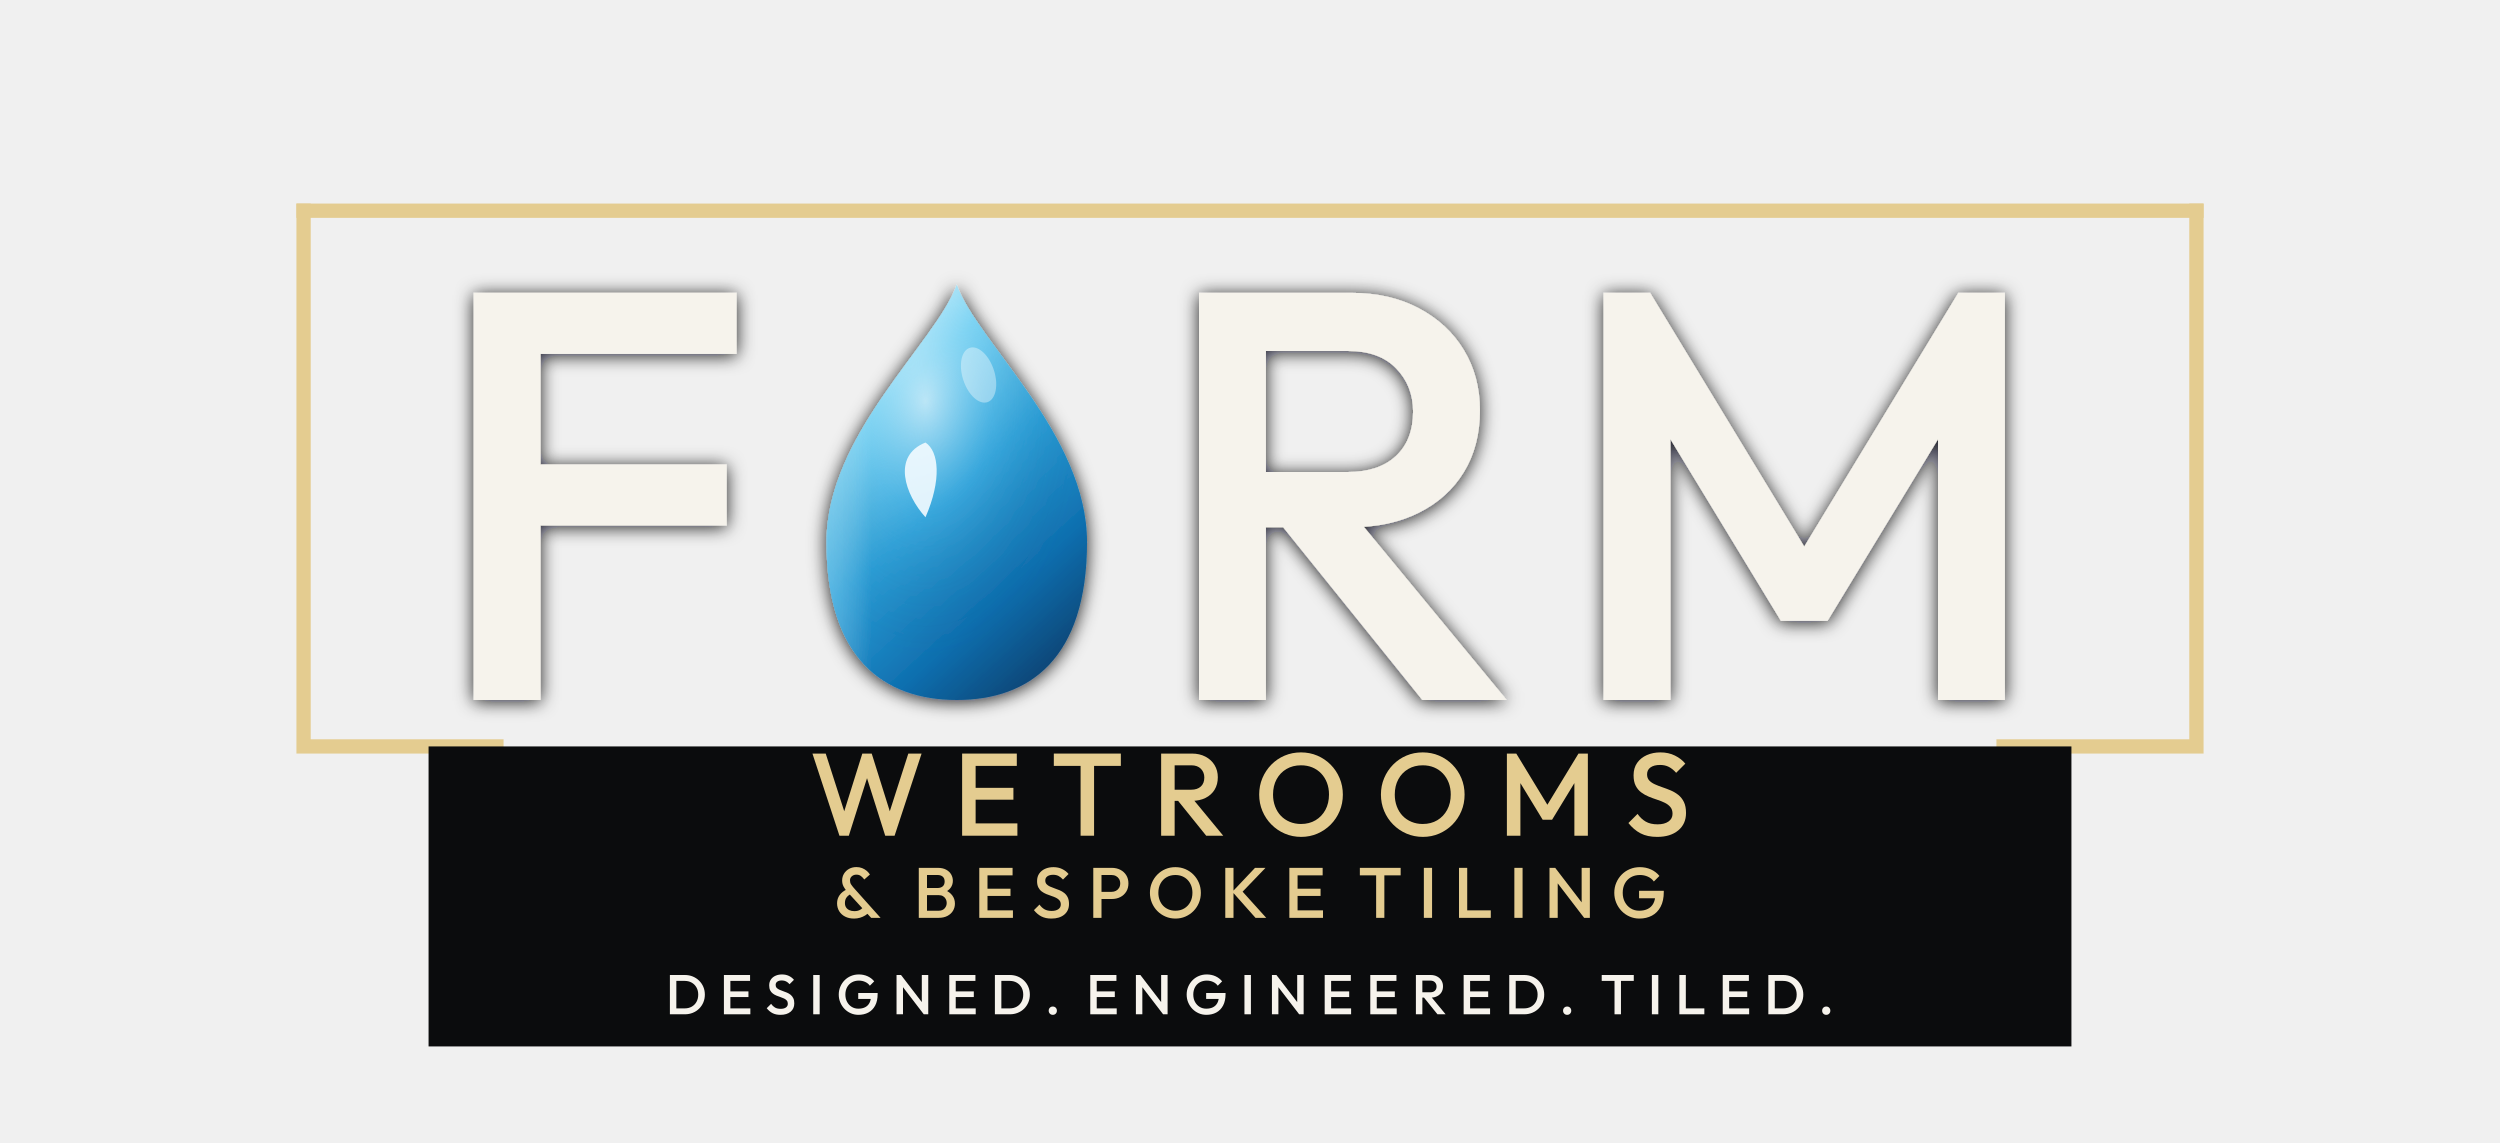
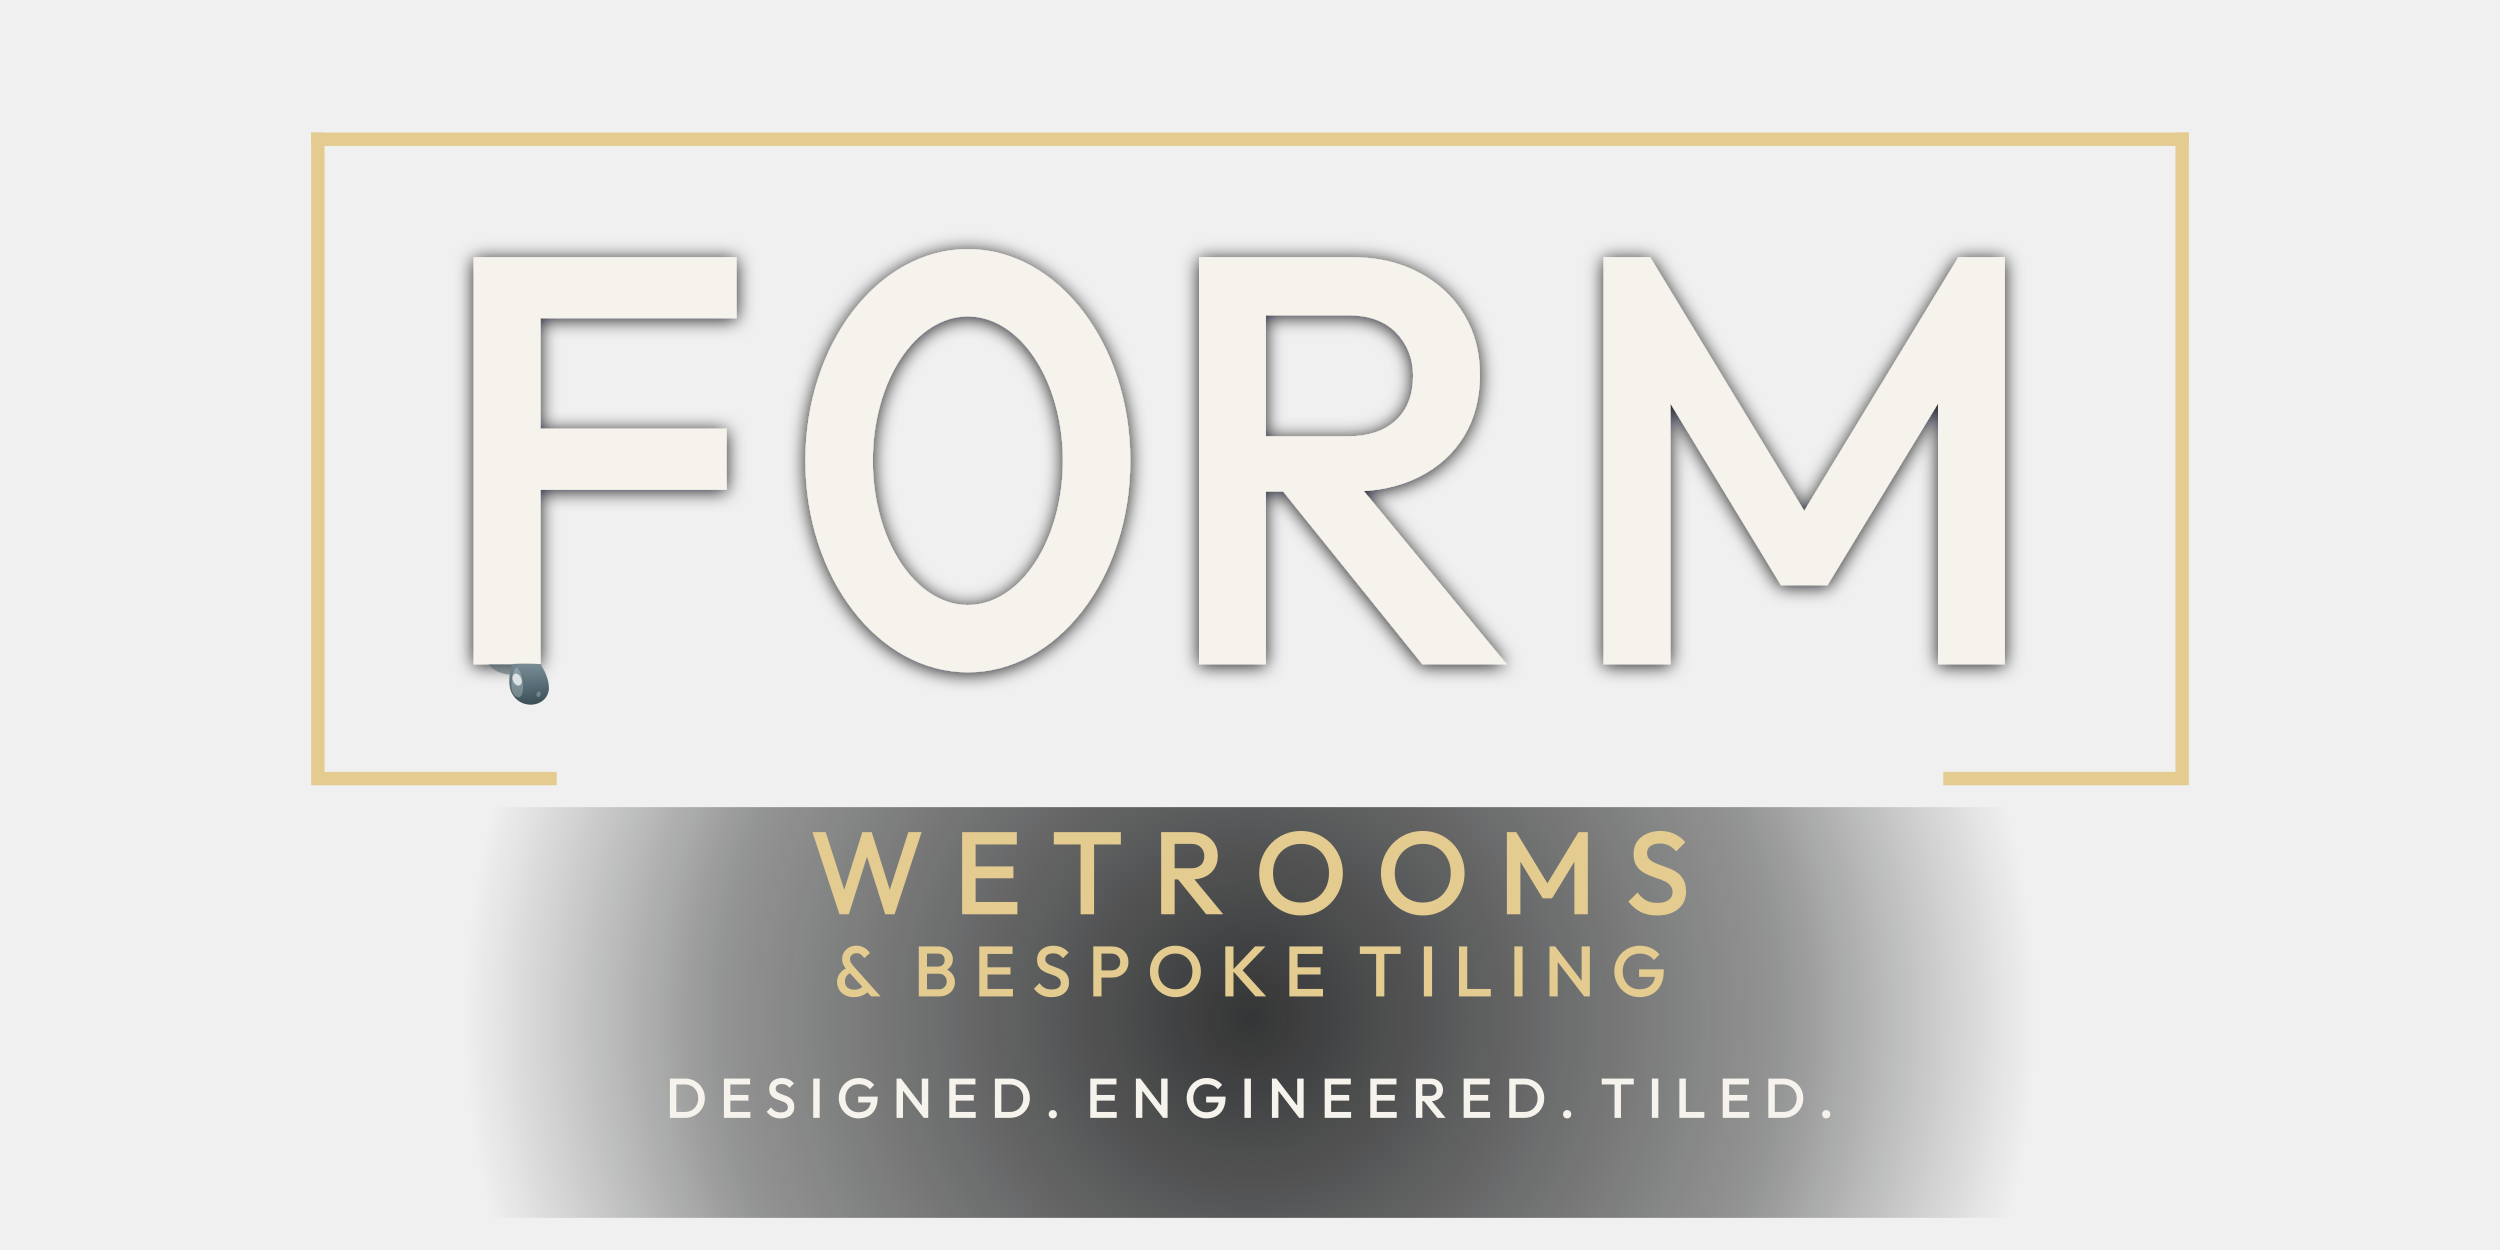
- <svg xmlns="http://www.w3.org/2000/svg" viewBox="0 0 1400 640" role="img" aria-labelledby="title desc">
+ <svg xmlns="http://www.w3.org/2000/svg" viewBox="0 20 1400 700" role="img" aria-labelledby="title desc">
  <defs>
-     <filter id="halo" x="-25%" y="-35%" width="150%" height="170%">
+     <filter id="halo" x="-25%" y="-35%" width="150%" height="180%">
      <feDropShadow dx="0" dy="1" stdDeviation="5" flood-color="#050607" flood-opacity=".88" />
    </filter>
-     <linearGradient id="waterFill" x1="0.28" y1="0.02" x2="0.84" y2="1">
-       <stop offset="0%" stop-color="#d8f6ff" />
-       <stop offset="18%" stop-color="#7ad2f2" />
-       <stop offset="46%" stop-color="#2b9fd8" />
-       <stop offset="74%" stop-color="#0e6eae" />
-       <stop offset="100%" stop-color="#063d6a" />
+     <linearGradient id="waterBody" x1="294" y1="392" x2="299" y2="415" gradientUnits="userSpaceOnUse">
+       <stop offset="0" stop-color="#7c9098" />
+       <stop offset=".55" stop-color="#5a717a" />
+       <stop offset="1" stop-color="#3d5159" />
    </linearGradient>
-     <radialGradient id="waterSheen" cx="0.38" cy="0.28" r="0.62">
-       <stop offset="0%" stop-color="#ffffff" stop-opacity=".55" />
-       <stop offset="42%" stop-color="#8fd9f5" stop-opacity=".14" />
-       <stop offset="100%" stop-color="#042c4d" stop-opacity="0" />
+     <linearGradient id="waterShade" x1="306" y1="398" x2="286" y2="414" gradientUnits="userSpaceOnUse">
+       <stop offset="0" stop-color="#1c272c" stop-opacity="0" />
+       <stop offset="1" stop-color="#1c272c" stop-opacity=".36" />
+     </linearGradient>
+     <linearGradient id="textBack" x1="700" y1="470" x2="700" y2="710" gradientUnits="userSpaceOnUse">
+       <stop offset="0" stop-color="#0b0c0d" stop-opacity="0" />
+       <stop offset=".18" stop-color="#0b0c0d" stop-opacity=".88" />
+       <stop offset="1" stop-color="#0b0c0d" stop-opacity=".38" />
+     </linearGradient>
+     <radialGradient id="textGlow" cx="700" cy="590" r="440" gradientUnits="userSpaceOnUse">
+       <stop offset="0" stop-color="#0b0c0d" stop-opacity=".82" />
+       <stop offset=".68" stop-color="#0b0c0d" stop-opacity=".4" />
+       <stop offset="1" stop-color="#0b0c0d" stop-opacity="0" />
    </radialGradient>
-     <linearGradient id="waterShimmer" x1="0" y1="0" x2="1" y2="0">
-       <stop offset="0%" stop-color="#fff" stop-opacity="0" />
-       <stop offset="42%" stop-color="#fff" stop-opacity="0" />
-       <stop offset="50%" stop-color="#fff" stop-opacity=".92" />
-       <stop offset="58%" stop-color="#bfefff" stop-opacity=".28" />
-       <stop offset="100%" stop-color="#fff" stop-opacity="0" />
-       <animateTransform attributeName="gradientTransform" type="translate" values="-1 0; 1 0" dur="3.2s" repeatCount="indefinite" />
-     </linearGradient>
-     <clipPath id="waterClip">
-       <path d="M 535.78,159.44 C 524.10,192.00 462.82,243.16 462.82,303.63 C 462.82,368.74 494.92,392.00 535.78,392.00 C 576.63,392.00 608.74,368.74 608.74,303.63 C 608.74,243.16 547.45,192.00 535.78,159.44 Z" />
-     </clipPath>
  </defs>
-   <rect width="1400" height="640" fill="none" />
-   <g fill="none" stroke="#e4cc90" stroke-width="8" stroke-linecap="square">
-     <path d="M170 118 H1230" />
-     <path d="M170 118 V418 H278" />
-     <path d="M1230 118 V418 H1122" />
+   <rect width="1400" height="740" fill="none" />
+   <g fill="none" stroke="#e4cc90" stroke-width="7.5" stroke-linecap="square">
+     <path d="M178 98 H1222" />
+     <path d="M178 98 V456 H308" />
+     <path d="M1222 98 V456 H1092" />
  </g>
  <g filter="url(#halo)">
    <path fill="#f6f3ec" d="M265.26 392.00V164.00H302.71V392.00ZM290.99 294.29V260.09H406.94V294.29ZM290.99 198.20V164.00H412.48V198.20Z" />
-     <path fill="url(#waterFill)" d="M 535.78,159.44 C 524.10,192.00 462.82,243.16 462.82,303.63 C 462.82,368.74 494.92,392.00 535.78,392.00 C 576.63,392.00 608.74,368.74 608.74,303.63 C 608.74,243.16 547.45,192.00 535.78,159.44 Z" />
-     <path fill="url(#waterSheen)" d="M 535.78,159.44 C 524.10,192.00 462.82,243.16 462.82,303.63 C 462.82,368.74 494.92,392.00 535.78,392.00 C 576.63,392.00 608.74,368.74 608.74,303.63 C 608.74,243.16 547.45,192.00 535.78,159.44 Z" />
-     <g clip-path="url(#waterClip)">
-       <rect x="430" y="150" width="58" height="260" fill="url(#waterShimmer)" />
-     </g>
-     <path fill="#f3fbff" opacity=".9" d="M 518.27,247.81 C 499.30,255.35 506.88,277.12 518.27,289.67 C 527.37,268.74 525.85,252.84 518.27,247.81 Z" />
-     <ellipse cx="548" cy="210" rx="9" ry="16" fill="#ffffff" opacity=".38" transform="rotate(-18 548 210)" />
+     <path fill="#f6f3ec" fill-rule="evenodd" d="M542 159.5A91 118.5 0 1 1 542 396.5A91 118.5 0 1 1 542 159.5ZM542 197.2A53.2 80.8 0 1 1 542 358.8A53.2 80.8 0 1 1 542 197.2Z" />
    <path fill="#f6f3ec" d="M697.18 295.26V264.32H754.83Q772.10 264.32 781.71 255.36Q791.31 246.41 791.31 230.45Q791.31 216.11 781.87 206.34Q772.42 196.57 755.16 196.57H697.18V164.00H756.79Q778.29 164.00 794.57 172.63Q810.86 181.26 819.81 196.08Q828.77 210.90 828.77 229.79Q828.77 249.66 819.81 264.32Q810.86 278.98 794.57 287.12Q778.29 295.26 756.79 295.26ZM671.45 392.00V164.00H708.91V392.00ZM796.53 392.00 716.73 292.98 751.58 280.28 843.75 392.00Z" />
    <path fill="#f6f3ec" d="M898.00 392.00V164.00H924.06L1018.84 320.02H1001.90L1096.69 164.00H1122.74V392.00H1085.29V229.79L1093.75 232.07L1023.40 347.70H997.34L926.99 232.07L935.46 229.79V392.00Z" />
  </g>
-   <rect x="240" y="418" width="920" height="168" fill="#0b0c0d" />
-   <g>
+   <g id="f-drip" aria-hidden="true">
+     <path fill="#4f646c" opacity=".55" d="M273.6 392.0 C276.8 396.4 282.4 398.0 289.4 398.1 C296.0 398.2 300.8 396.6 303.4 392.0 H273.6Z" />
+     <path fill="url(#waterBody)" d="M287.4 391.8 C285.6 395.6 284.8 400.0 285.4 404.2 C286.2 410.0 290.8 414.4 296.8 414.6 C302.8 414.8 307.6 410.6 307.4 404.8 C307.2 400.2 305.2 395.8 302.6 391.9 C298.8 391.6 291.2 391.5 287.4 391.8Z" />
+     <path fill="url(#waterShade)" opacity=".5" d="M287.4 391.8 C285.6 395.6 284.8 400.0 285.4 404.2 C286.2 410.0 290.8 414.4 296.8 414.6 C302.8 414.8 307.6 410.6 307.4 404.8 C307.2 400.2 305.2 395.8 302.6 391.9 C298.8 391.6 291.2 391.5 287.4 391.8Z" />
+     <path fill="#c9d5da" opacity=".34" d="M288.2 394.6C286.8 398.4 286.0 402.6 286.6 406.2C287.2 409.2 289.4 411.0 291.2 410.2C292.8 409.4 293.2 406.0 292.8 402.4C292.4 398.6 291.2 395.4 289.6 393.8C289.0 394.0 288.5 394.2 288.2 394.6Z" />
+     <ellipse cx="289.6" cy="400.6" rx="2.4" ry="3.5" fill="#f4f7f8" opacity=".78" transform="rotate(-24 289.6 400.6)" />
+     <ellipse cx="301.6" cy="408.8" rx="1.15" ry="1.55" fill="#d5dfe3" opacity=".32" transform="rotate(16 301.6 408.8)" />
+   </g>
+   <rect x="210" y="472" width="980" height="230" fill="url(#textGlow)" />
+   <g transform="translate(0 64)">
    <path fill="#e4cc90" d="M470.09 468.00 454.97 422.00H462.40L473.77 457.42H471.80L482.90 422.00H488.16L499.26 457.42H497.29L508.66 422.00H516.09L500.97 468.00H495.72L484.54 432.65H486.52L475.34 468.00Z" />
    <path fill="#e4cc90" d="M538.79 468.00V422.00H546.35V468.00ZM543.98 468.00V461.10H569.74V468.00ZM543.98 447.83V441.19H567.51V447.83ZM543.98 428.90V422.00H569.41V428.90Z" />
    <path fill="#e4cc90" d="M605.13 468.00V423.31H612.68V468.00ZM590.14 428.90V422.00H627.67V428.90Z" />
    <path fill="#e4cc90" d="M655.43 448.48V442.24H667.06Q670.54 442.24 672.48 440.43Q674.42 438.63 674.42 435.41Q674.42 432.51 672.52 430.54Q670.61 428.57 667.13 428.57H655.43V422.00H667.46Q671.79 422.00 675.08 423.74Q678.36 425.48 680.17 428.47Q681.98 431.46 681.98 435.27Q681.98 439.28 680.17 442.24Q678.36 445.20 675.08 446.84Q671.79 448.48 667.46 448.48ZM650.24 468.00V422.00H657.80V468.00ZM675.47 468.00 659.37 448.02 666.40 445.46 685.00 468.00Z" />
    <path fill="#e4cc90" d="M728.67 468.66Q723.74 468.66 719.47 466.82Q715.20 464.98 711.98 461.72Q708.76 458.47 706.95 454.17Q705.14 449.86 705.14 444.93Q705.14 440.01 706.95 435.73Q708.76 431.46 711.94 428.21Q715.13 424.96 719.37 423.15Q723.61 421.34 728.54 421.34Q733.46 421.34 737.70 423.15Q741.94 424.96 745.16 428.21Q748.38 431.46 750.19 435.77Q752.00 440.07 752.00 445.00Q752.00 449.93 750.19 454.23Q748.38 458.54 745.19 461.76Q742.01 464.98 737.77 466.82Q733.53 468.66 728.67 468.66ZM728.54 461.43Q733.20 461.43 736.72 459.33Q740.23 457.22 742.24 453.51Q744.24 449.80 744.24 444.93Q744.24 441.32 743.09 438.33Q741.94 435.34 739.84 433.14Q737.74 430.94 734.88 429.75Q732.02 428.57 728.54 428.57Q723.94 428.57 720.42 430.64Q716.90 432.71 714.90 436.39Q712.90 440.07 712.90 444.93Q712.90 448.55 714.05 451.60Q715.20 454.66 717.27 456.83Q719.34 459.00 722.23 460.21Q725.12 461.43 728.54 461.43Z" />
    <path fill="#e4cc90" d="M796.84 468.66Q791.92 468.66 787.64 466.82Q783.37 464.98 780.15 461.72Q776.93 458.47 775.13 454.17Q773.32 449.86 773.32 444.93Q773.32 440.01 775.13 435.73Q776.93 431.46 780.12 428.21Q783.31 424.96 787.55 423.15Q791.78 421.34 796.71 421.34Q801.64 421.34 805.88 423.15Q810.12 424.96 813.34 428.21Q816.56 431.46 818.37 435.77Q820.17 440.07 820.17 445.00Q820.17 449.93 818.37 454.23Q816.56 458.54 813.37 461.76Q810.18 464.98 805.95 466.82Q801.71 468.66 796.84 468.66ZM796.71 461.43Q801.38 461.43 804.89 459.33Q808.41 457.22 810.41 453.51Q812.42 449.80 812.42 444.93Q812.42 441.32 811.27 438.33Q810.12 435.34 808.02 433.14Q805.91 430.94 803.05 429.75Q800.20 428.57 796.71 428.57Q792.11 428.57 788.60 430.64Q785.08 432.71 783.08 436.39Q781.07 440.07 781.07 444.93Q781.07 448.55 782.22 451.60Q783.37 454.66 785.44 456.83Q787.51 459.00 790.40 460.21Q793.30 461.43 796.71 461.43Z" />
    <path fill="#e4cc90" d="M843.86 468.00V422.00H849.12L868.24 453.48H864.82L883.95 422.00H889.20V468.00H881.65V435.27L883.36 435.73L869.16 459.06H863.90L849.71 435.73L851.42 435.27V468.00Z" />
    <path fill="#e4cc90" d="M928.01 468.66Q922.55 468.66 918.74 466.69Q914.93 464.71 911.91 460.90L917.03 455.78Q918.94 458.54 921.57 460.08Q924.20 461.63 928.27 461.63Q932.08 461.63 934.35 460.05Q936.62 458.47 936.62 455.71Q936.62 453.41 935.43 451.97Q934.25 450.52 932.31 449.57Q930.37 448.61 928.04 447.86Q925.71 447.10 923.37 446.15Q921.04 445.20 919.10 443.75Q917.16 442.31 915.98 440.01Q914.80 437.71 914.80 434.16Q914.80 430.08 916.80 427.22Q918.81 424.37 922.22 422.85Q925.64 421.34 929.85 421.34Q934.38 421.34 937.96 423.12Q941.54 424.89 943.78 427.65L938.65 432.78Q936.68 430.54 934.55 429.46Q932.41 428.37 929.65 428.37Q926.23 428.37 924.29 429.75Q922.36 431.13 922.36 433.63Q922.36 435.73 923.54 437.02Q924.72 438.30 926.66 439.18Q928.60 440.07 930.93 440.86Q933.26 441.65 935.60 442.63Q937.93 443.62 939.87 445.16Q941.81 446.71 942.99 449.14Q944.17 451.57 944.17 455.25Q944.17 461.43 939.80 465.04Q935.43 468.66 928.01 468.66Z" />
    <path fill="#e4cc90" d="M487.84 514.00 474.56 499.48Q473.08 497.84 472.34 496.36Q471.60 494.88 471.60 493.08Q471.60 490.96 472.64 489.26Q473.68 487.56 475.48 486.56Q477.28 485.56 479.60 485.56Q481.36 485.56 482.80 486.14Q484.24 486.72 485.34 487.66Q486.44 488.60 487.16 489.72L484.00 492.52Q483.12 491.32 482.10 490.56Q481.08 489.80 479.60 489.80Q478.08 489.80 477.04 490.70Q476.00 491.60 476.00 492.96Q476.00 494.32 476.56 495.20Q477.12 496.08 478.12 497.24L493.12 514.00ZM478.28 514.40Q475.40 514.40 473.26 513.30Q471.12 512.20 469.94 510.26Q468.76 508.32 468.76 505.84Q468.76 503.32 470.14 501.32Q471.52 499.32 474.20 498.08L476.24 500.76Q474.76 501.56 473.96 502.74Q473.16 503.92 473.16 505.72Q473.16 507.16 473.82 508.16Q474.48 509.16 475.68 509.70Q476.88 510.24 478.44 510.24Q480.48 510.24 481.82 509.40Q483.16 508.56 483.84 507.40L486.72 510.76Q485.88 511.80 484.56 512.62Q483.24 513.44 481.64 513.92Q480.04 514.40 478.28 514.40Z" />
    <path fill="#e4cc90" d="M517.68 514.00V510.00H525.72Q527.84 510.00 529.00 508.68Q530.16 507.36 530.16 505.64Q530.16 504.48 529.64 503.48Q529.12 502.48 528.12 501.88Q527.12 501.28 525.72 501.28H517.68V497.28H525.04Q526.84 497.28 527.92 496.36Q529.00 495.44 529.00 493.64Q529.00 491.84 527.92 490.92Q526.84 490.00 525.04 490.00H517.68V486.00H525.16Q528.00 486.00 529.88 487.04Q531.76 488.08 532.68 489.72Q533.60 491.36 533.60 493.24Q533.60 495.44 532.38 497.12Q531.16 498.80 528.80 499.84L529.16 498.40Q531.80 499.48 533.28 501.44Q534.76 503.40 534.76 506.04Q534.76 508.20 533.70 510.00Q532.64 511.80 530.58 512.90Q528.52 514.00 525.52 514.00ZM514.52 514.00V486.00H519.12V514.00Z" />
    <path fill="#e4cc90" d="M548.40 514.00V486.00H553.00V514.00ZM551.56 514.00V509.80H567.24V514.00ZM551.56 501.72V497.68H565.88V501.72ZM551.56 490.20V486.00H567.04V490.20Z" />
    <path fill="#e4cc90" d="M588.80 514.40Q585.48 514.40 583.16 513.20Q580.84 512.00 579.00 509.68L582.12 506.56Q583.28 508.24 584.88 509.18Q586.48 510.12 588.96 510.12Q591.28 510.12 592.66 509.16Q594.04 508.20 594.04 506.52Q594.04 505.12 593.32 504.24Q592.60 503.36 591.42 502.78Q590.24 502.20 588.82 501.74Q587.40 501.28 585.98 500.70Q584.56 500.12 583.38 499.24Q582.20 498.36 581.48 496.96Q580.76 495.56 580.76 493.40Q580.76 490.92 581.98 489.18Q583.20 487.44 585.28 486.52Q587.36 485.60 589.92 485.60Q592.68 485.60 594.86 486.68Q597.04 487.76 598.40 489.44L595.28 492.56Q594.08 491.20 592.78 490.54Q591.48 489.88 589.80 489.88Q587.72 489.88 586.54 490.72Q585.36 491.56 585.36 493.08Q585.36 494.36 586.08 495.14Q586.80 495.92 587.98 496.46Q589.16 497.00 590.58 497.48Q592.00 497.96 593.42 498.56Q594.84 499.16 596.02 500.10Q597.20 501.04 597.92 502.52Q598.64 504.00 598.64 506.24Q598.64 510.00 595.98 512.20Q593.32 514.40 588.80 514.40Z" />
    <path fill="#e4cc90" d="M615.40 503.44V499.44H622.40Q623.84 499.44 624.94 498.86Q626.04 498.28 626.68 497.22Q627.32 496.16 627.32 494.72Q627.32 493.28 626.68 492.22Q626.04 491.16 624.94 490.58Q623.84 490.00 622.40 490.00H615.40V486.00H622.64Q625.28 486.00 627.38 487.08Q629.48 488.16 630.70 490.12Q631.92 492.08 631.92 494.72Q631.92 497.36 630.70 499.32Q629.48 501.28 627.38 502.36Q625.28 503.44 622.64 503.44ZM612.24 514.00V486.00H616.84V514.00Z" />
    <path fill="#e4cc90" d="M658.28 514.40Q655.28 514.40 652.68 513.28Q650.08 512.16 648.12 510.18Q646.16 508.20 645.06 505.58Q643.96 502.96 643.96 499.96Q643.96 496.96 645.06 494.36Q646.16 491.76 648.10 489.78Q650.04 487.80 652.62 486.70Q655.20 485.60 658.20 485.60Q661.20 485.60 663.78 486.70Q666.36 487.80 668.32 489.78Q670.28 491.76 671.38 494.38Q672.48 497.00 672.48 500.00Q672.48 503.00 671.38 505.62Q670.28 508.24 668.34 510.20Q666.40 512.16 663.82 513.28Q661.24 514.40 658.28 514.40ZM658.20 510.00Q661.04 510.00 663.18 508.72Q665.32 507.44 666.54 505.18Q667.76 502.92 667.76 499.96Q667.76 497.76 667.06 495.94Q666.36 494.12 665.08 492.78Q663.80 491.44 662.06 490.72Q660.32 490.00 658.20 490.00Q655.40 490.00 653.26 491.26Q651.12 492.52 649.90 494.76Q648.68 497.00 648.68 499.96Q648.68 502.16 649.38 504.02Q650.08 505.88 651.34 507.20Q652.60 508.52 654.36 509.26Q656.12 510.00 658.20 510.00Z" />
    <path fill="#e4cc90" d="M703.08 514.00 690.12 499.40 702.80 486.00H708.68L694.68 500.56V498.04L709.08 514.00ZM686.16 514.00V486.00H690.76V514.00Z" />
    <path fill="#e4cc90" d="M722.04 514.00V486.00H726.64V514.00ZM725.20 514.00V509.80H740.88V514.00ZM725.20 501.72V497.68H739.52V501.72ZM725.20 490.20V486.00H740.68V490.20Z" />
    <path fill="#e4cc90" d="M770.64 514.00V486.80H775.24V514.00ZM761.52 490.20V486.00H784.36V490.20Z" />
    <path fill="#e4cc90" d="M797.36 514.00V486.00H801.96V514.00Z" />
    <path fill="#e4cc90" d="M817.04 514.00V486.00H821.64V514.00ZM820.20 514.00V509.80H834.84V514.00Z" />
    <path fill="#e4cc90" d="M848.04 514.00V486.00H852.64V514.00Z" />
    <path fill="#e4cc90" d="M867.72 514.00V486.00H870.92L872.32 491.28V514.00ZM887.12 514.00 870.36 492.12 870.92 486.00 887.68 507.88ZM887.12 514.00 885.72 509.08V486.00H890.32V514.00Z" />
    <path fill="#e4cc90" d="M918.04 514.40Q915.16 514.40 912.60 513.28Q910.04 512.16 908.12 510.18Q906.20 508.20 905.10 505.58Q904.00 502.96 904.00 499.96Q904.00 496.96 905.10 494.36Q906.20 491.76 908.14 489.78Q910.08 487.80 912.70 486.70Q915.32 485.60 918.36 485.60Q921.68 485.60 924.52 486.88Q927.36 488.16 929.28 490.52L926.16 493.64Q924.92 491.88 922.84 490.94Q920.76 490.00 918.36 490.00Q915.48 490.00 913.30 491.26Q911.12 492.52 909.92 494.76Q908.72 497.00 908.72 499.96Q908.72 502.92 909.94 505.18Q911.16 507.44 913.24 508.72Q915.32 510.00 917.96 510.00Q920.76 510.00 922.78 508.98Q924.80 507.96 925.88 505.94Q926.96 503.92 926.96 500.96L929.84 503.04H917.88V498.84H931.72V499.48Q931.72 504.48 929.94 507.80Q928.16 511.12 925.08 512.76Q922.00 514.40 918.04 514.40Z" />
+   </g>
+   <g transform="translate(0 78)">
    <path fill="#f6f3ec" d="M377.62 568.00V564.70H383.40Q385.66 564.70 387.38 563.73Q389.09 562.75 390.05 561.01Q391.01 559.26 391.01 556.97Q391.01 554.71 390.03 552.98Q389.06 551.25 387.35 550.27Q385.63 549.30 383.40 549.30H377.62V546.00H383.50Q385.88 546.00 387.93 546.83Q389.97 547.67 391.49 549.16Q393.02 550.65 393.87 552.65Q394.72 554.64 394.72 557.00Q394.72 559.33 393.87 561.34Q393.02 563.35 391.51 564.84Q390.00 566.33 387.96 567.17Q385.92 568.00 383.56 568.00ZM375.14 568.00V546.00H378.75V568.00Z" />
    <path fill="#f6f3ec" d="M405.39 568.00V546.00H409.01V568.00ZM407.88 568.00V564.70H420.20V568.00ZM407.88 558.35V555.18H419.13V558.35ZM407.88 549.30V546.00H420.04V549.30Z" />
    <path fill="#f6f3ec" d="M437.06 568.31Q434.46 568.31 432.63 567.37Q430.81 566.43 429.36 564.61L431.82 562.15Q432.73 563.47 433.98 564.21Q435.24 564.95 437.19 564.95Q439.01 564.95 440.10 564.20Q441.18 563.44 441.18 562.12Q441.18 561.02 440.62 560.33Q440.05 559.64 439.12 559.18Q438.20 558.73 437.08 558.37Q435.96 558.01 434.85 557.55Q433.73 557.09 432.81 556.40Q431.88 555.71 431.31 554.61Q430.75 553.51 430.75 551.81Q430.75 549.87 431.71 548.50Q432.66 547.13 434.30 546.41Q435.93 545.69 437.94 545.69Q440.11 545.69 441.83 546.53Q443.54 547.38 444.61 548.70L442.16 551.15Q441.21 550.09 440.19 549.57Q439.17 549.05 437.85 549.05Q436.22 549.05 435.29 549.71Q434.36 550.37 434.36 551.56Q434.36 552.57 434.93 553.18Q435.49 553.79 436.42 554.22Q437.35 554.64 438.46 555.02Q439.58 555.40 440.69 555.87Q441.81 556.34 442.74 557.08Q443.66 557.82 444.23 558.98Q444.80 560.14 444.80 561.90Q444.80 564.86 442.71 566.59Q440.62 568.31 437.06 568.31Z" />
    <path fill="#f6f3ec" d="M455.41 568.00V546.00H459.02V568.00Z" />
    <path fill="#f6f3ec" d="M480.73 568.31Q478.47 568.31 476.46 567.43Q474.45 566.55 472.94 565.00Q471.43 563.44 470.57 561.38Q469.70 559.33 469.70 556.97Q469.70 554.61 470.57 552.57Q471.43 550.53 472.95 548.97Q474.48 547.41 476.54 546.55Q478.60 545.69 480.98 545.69Q483.59 545.69 485.82 546.69Q488.06 547.70 489.56 549.55L487.11 552.00Q486.14 550.62 484.50 549.88Q482.87 549.14 480.98 549.14Q478.72 549.14 477.01 550.13Q475.30 551.12 474.35 552.88Q473.41 554.64 473.41 556.97Q473.41 559.29 474.37 561.07Q475.33 562.85 476.96 563.85Q478.60 564.86 480.67 564.86Q482.87 564.86 484.46 564.06Q486.04 563.25 486.89 561.67Q487.74 560.08 487.74 557.75L490.00 559.39H480.61V556.09H491.48V556.59Q491.48 560.52 490.08 563.13Q488.68 565.74 486.26 567.03Q483.84 568.31 480.73 568.31Z" />
    <path fill="#f6f3ec" d="M502.06 568.00V546.00H504.58L505.68 550.15V568.00ZM517.31 568.00 504.14 550.81 504.58 546.00 517.75 563.19ZM517.31 568.00 516.21 564.13V546.00H519.82V568.00Z" />
    <path fill="#f6f3ec" d="M531.60 568.00V546.00H535.21V568.00ZM534.08 568.00V564.70H546.40V568.00ZM534.08 558.35V555.18H545.33V558.35ZM534.08 549.30V546.00H546.24V549.30Z" />
    <path fill="#f6f3ec" d="M559.62 568.00V564.70H565.41Q567.67 564.70 569.38 563.73Q571.10 562.75 572.05 561.01Q573.01 559.26 573.01 556.97Q573.01 554.71 572.04 552.98Q571.06 551.25 569.35 550.27Q567.64 549.30 565.41 549.30H559.62V546.00H565.50Q567.89 546.00 569.93 546.83Q571.98 547.67 573.50 549.16Q575.02 550.65 575.87 552.65Q576.72 554.64 576.72 557.00Q576.72 559.33 575.87 561.34Q575.02 563.35 573.52 564.84Q572.01 566.33 569.96 567.17Q567.92 568.00 565.56 568.00ZM557.14 568.00V546.00H560.76V568.00Z" />
    <path fill="#f6f3ec" d="M589.57 568.31Q588.56 568.31 587.92 567.64Q587.27 566.96 587.27 565.99Q587.27 564.98 587.92 564.32Q588.56 563.66 589.57 563.66Q590.57 563.66 591.22 564.32Q591.86 564.98 591.86 565.99Q591.86 566.96 591.22 567.64Q590.57 568.31 589.57 568.31Z" />
    <path fill="#f6f3ec" d="M610.55 568.00V546.00H614.17V568.00ZM613.04 568.00V564.70H625.36V568.00ZM613.04 558.35V555.18H624.29V558.35ZM613.04 549.30V546.00H625.20V549.30Z" />
    <path fill="#f6f3ec" d="M636.10 568.00V546.00H638.61L639.71 550.15V568.00ZM651.34 568.00 638.17 550.81 638.61 546.00 651.78 563.19ZM651.34 568.00 650.24 564.13V546.00H653.85V568.00Z" />
    <path fill="#f6f3ec" d="M675.56 568.31Q673.30 568.31 671.29 567.43Q669.28 566.55 667.77 565.00Q666.26 563.44 665.39 561.38Q664.53 559.33 664.53 556.97Q664.53 554.61 665.39 552.57Q666.26 550.53 667.78 548.97Q669.31 547.41 671.37 546.55Q673.42 545.69 675.81 545.69Q678.42 545.69 680.65 546.69Q682.88 547.70 684.39 549.55L681.94 552.00Q680.97 550.62 679.33 549.88Q677.70 549.14 675.81 549.14Q673.55 549.14 671.84 550.13Q670.12 551.12 669.18 552.88Q668.24 554.64 668.24 556.97Q668.24 559.29 669.20 561.07Q670.16 562.85 671.79 563.85Q673.42 564.86 675.50 564.86Q677.70 564.86 679.29 564.06Q680.87 563.25 681.72 561.67Q682.57 560.08 682.57 557.75L684.83 559.39H675.44V556.09H686.31V556.59Q686.31 560.52 684.91 563.13Q683.51 565.74 681.09 567.03Q678.67 568.31 675.56 568.31Z" />
    <path fill="#f6f3ec" d="M696.89 568.00V546.00H700.51V568.00Z" />
    <path fill="#f6f3ec" d="M712.28 568.00V546.00H714.80L715.90 550.15V568.00ZM727.53 568.00 714.36 550.81 714.80 546.00 727.97 563.19ZM727.53 568.00 726.43 564.13V546.00H730.04V568.00Z" />
    <path fill="#f6f3ec" d="M741.82 568.00V546.00H745.43V568.00ZM744.30 568.00V564.70H756.62V568.00ZM744.30 558.35V555.18H755.55V558.35ZM744.30 549.30V546.00H756.46V549.30Z" />
    <path fill="#f6f3ec" d="M767.36 568.00V546.00H770.98V568.00ZM769.84 568.00V564.70H782.16V568.00ZM769.84 558.35V555.18H781.10V558.35ZM769.84 549.30V546.00H782.01V549.30Z" />
    <path fill="#f6f3ec" d="M795.39 558.67V555.68H800.95Q802.62 555.68 803.54 554.82Q804.47 553.95 804.47 552.41Q804.47 551.03 803.56 550.09Q802.65 549.14 800.98 549.14H795.39V546.00H801.14Q803.21 546.00 804.78 546.83Q806.36 547.67 807.22 549.10Q808.08 550.53 808.08 552.35Q808.08 554.27 807.22 555.68Q806.36 557.09 804.78 557.88Q803.21 558.67 801.14 558.67ZM792.90 568.00V546.00H796.52V568.00ZM804.97 568.00 797.27 558.45 800.64 557.22 809.53 568.00Z" />
    <path fill="#f6f3ec" d="M819.64 568.00V546.00H823.26V568.00ZM822.12 568.00V564.70H834.44V568.00ZM822.12 558.35V555.18H833.38V558.35ZM822.12 549.30V546.00H834.29V549.30Z" />
    <path fill="#f6f3ec" d="M847.67 568.00V564.70H853.45Q855.71 564.70 857.43 563.73Q859.14 562.75 860.10 561.01Q861.06 559.26 861.06 556.97Q861.06 554.71 860.08 552.98Q859.11 551.25 857.39 550.27Q855.68 549.30 853.45 549.30H847.67V546.00H853.54Q855.93 546.00 857.98 546.83Q860.02 547.67 861.54 549.16Q863.07 550.65 863.92 552.65Q864.76 554.64 864.76 557.00Q864.76 559.33 863.92 561.34Q863.07 563.35 861.56 564.84Q860.05 566.33 858.01 567.17Q855.96 568.00 853.61 568.00ZM845.18 568.00V546.00H848.80V568.00Z" />
    <path fill="#f6f3ec" d="M877.61 568.31Q876.60 568.31 875.96 567.64Q875.32 566.96 875.32 565.99Q875.32 564.98 875.96 564.32Q876.60 563.66 877.61 563.66Q878.62 563.66 879.26 564.32Q879.90 564.98 879.90 565.99Q879.90 566.96 879.26 567.64Q878.62 568.31 877.61 568.31Z" />
    <path fill="#f6f3ec" d="M904.13 568.00V546.63H907.74V568.00ZM896.96 549.30V546.00H914.91V549.30Z" />
    <path fill="#f6f3ec" d="M925.05 568.00V546.00H928.66V568.00Z" />
    <path fill="#f6f3ec" d="M940.44 568.00V546.00H944.06V568.00ZM942.92 568.00V564.70H954.43V568.00Z" />
    <path fill="#f6f3ec" d="M964.73 568.00V546.00H968.34V568.00ZM967.21 568.00V564.70H979.53V568.00ZM967.21 558.35V555.18H978.46V558.35ZM967.21 549.30V546.00H979.37V549.30Z" />
    <path fill="#f6f3ec" d="M992.75 568.00V564.70H998.54Q1000.80 564.70 1002.51 563.73Q1004.22 562.75 1005.18 561.01Q1006.14 559.26 1006.14 556.97Q1006.14 554.71 1005.17 552.98Q1004.19 551.25 1002.48 550.27Q1000.77 549.30 998.54 549.30H992.75V546.00H998.63Q1001.02 546.00 1003.06 546.83Q1005.10 547.67 1006.63 549.16Q1008.15 550.65 1009.00 552.65Q1009.85 554.64 1009.85 557.00Q1009.85 559.33 1009.00 561.34Q1008.15 563.35 1006.64 564.84Q1005.14 566.33 1003.09 567.17Q1001.05 568.00 998.69 568.00ZM990.27 568.00V546.00H993.88V568.00Z" />
    <path fill="#f6f3ec" d="M1022.70 568.31Q1021.69 568.31 1021.05 567.64Q1020.40 566.96 1020.40 565.99Q1020.40 564.98 1021.05 564.32Q1021.69 563.66 1022.70 563.66Q1023.70 563.66 1024.35 564.32Q1024.99 564.98 1024.99 565.99Q1024.99 566.96 1024.35 567.64Q1023.70 568.31 1022.70 568.31Z" />
  </g>
</svg>
